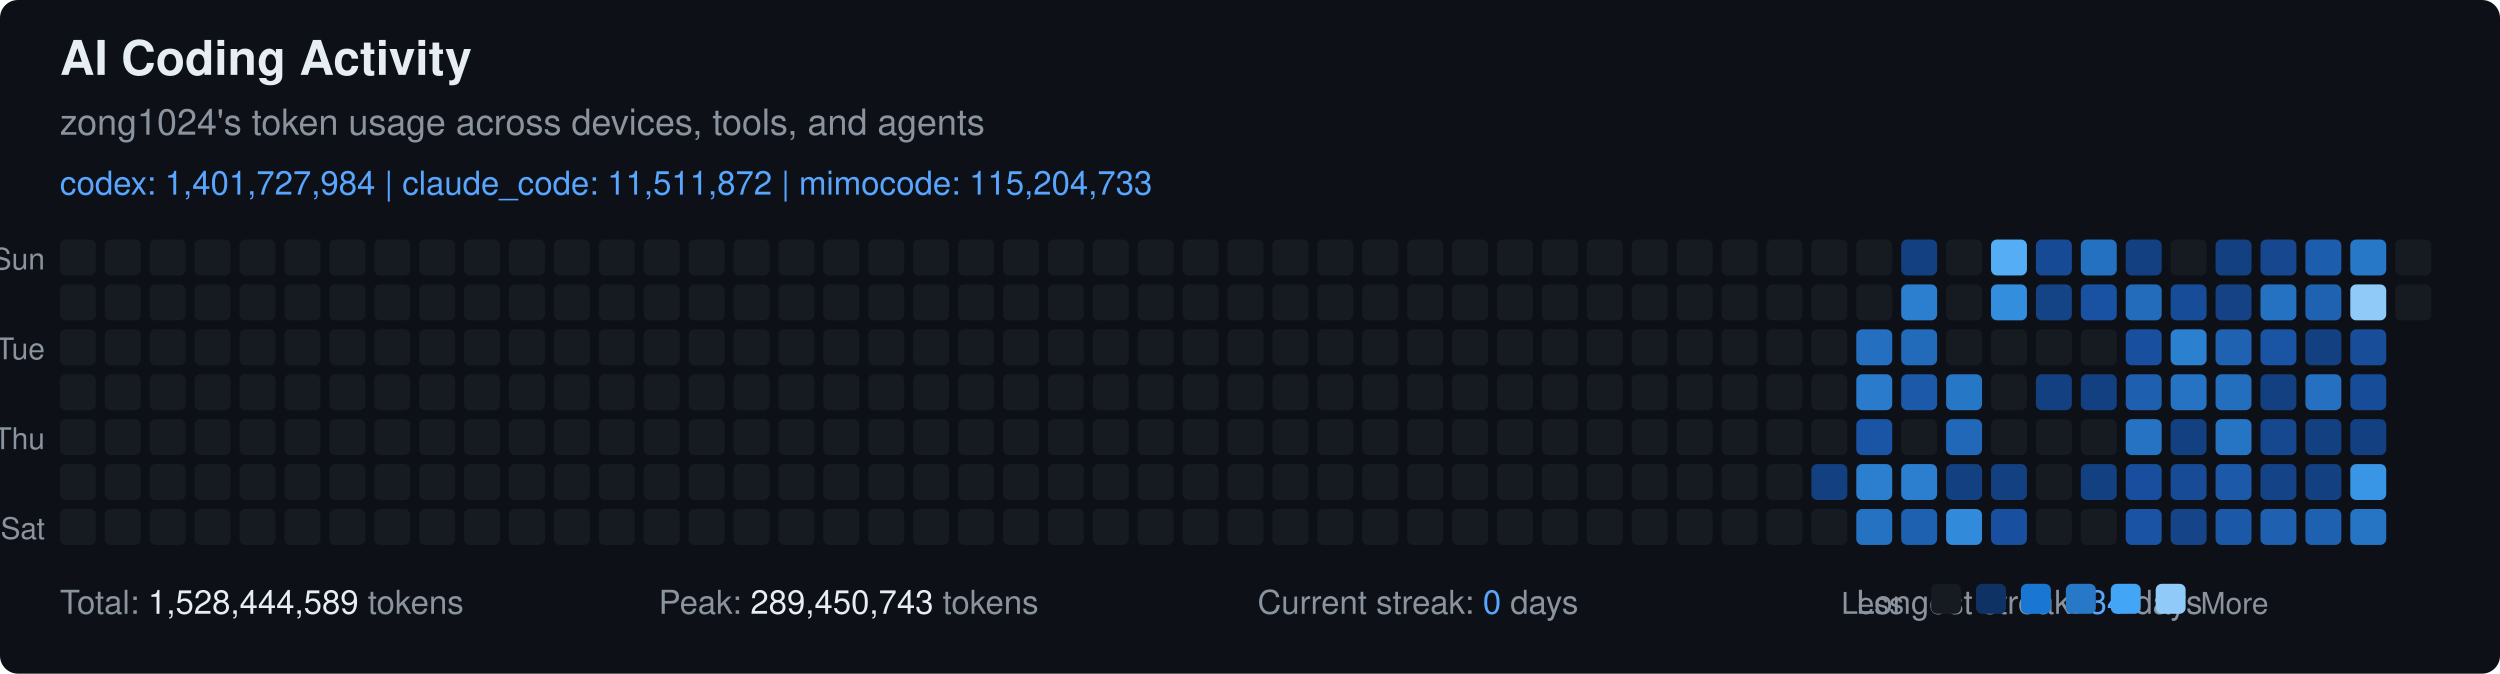
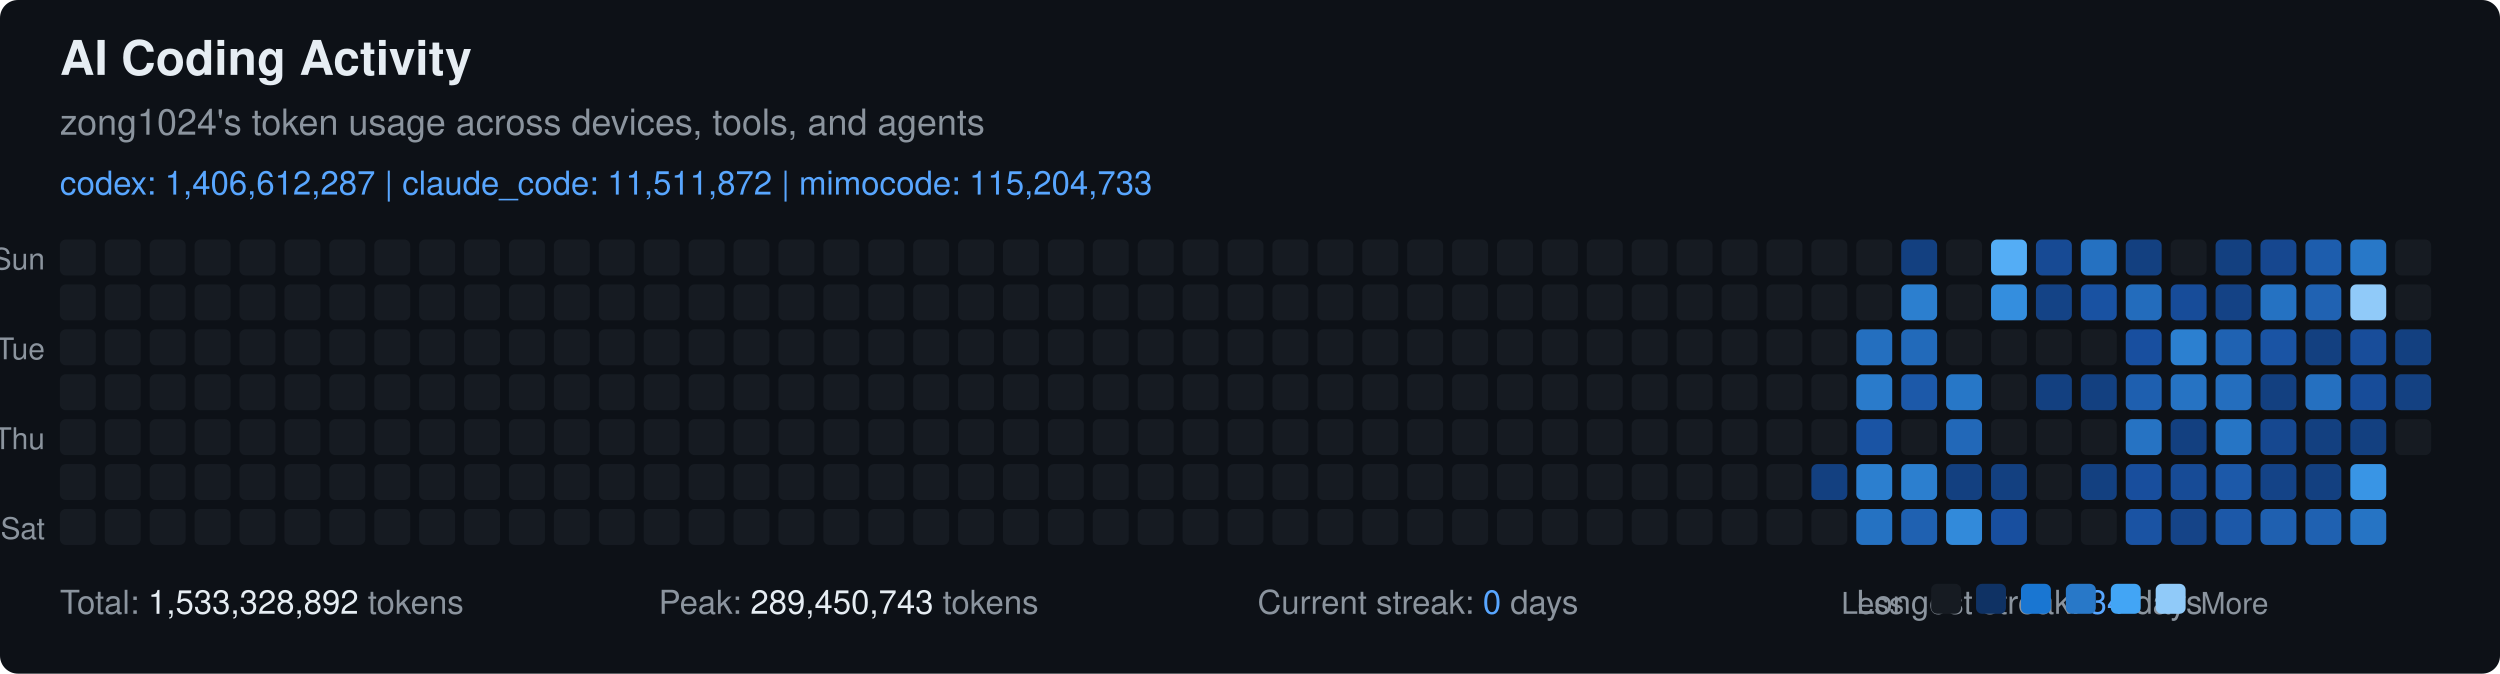
<svg xmlns="http://www.w3.org/2000/svg" width="835" height="225" viewBox="0 0 835 225" font-family="-apple-system, BlinkMacSystemFont, 'Segoe UI', Helvetica, Arial, sans-serif">
  <rect width="835" height="225" fill="#0d1117" rx="6" ry="6" />
  <text x="20" y="25" fill="#e6edf3" font-size="16" font-weight="600">
    AI Coding Activity
  </text>
  <text x="20" y="45" fill="#8b949e" font-size="12">
    zong1024's token usage across devices, tools, and agents
  </text>
  <text x="20" y="65" fill="#58a6ff" font-size="11">
-     codex: 1,401,727,984 | claude_code: 11,511,872 | mimocode: 115,204,733
+     codex: 1,406,612,287 | claude_code: 11,511,872 | mimocode: 115,204,733
  </text>
  <text x="15" y="90" fill="#8b949e" font-size="10" text-anchor="end">Sun</text>
  <text x="15" y="120" fill="#8b949e" font-size="10" text-anchor="end">Tue</text>
  <text x="15" y="150" fill="#8b949e" font-size="10" text-anchor="end">Thu</text>
  <text x="15" y="180" fill="#8b949e" font-size="10" text-anchor="end">Sat</text>
  <rect x="20" y="80" width="12" height="12" fill="#161b22" rx="2" ry="2" />
  <rect x="20" y="95" width="12" height="12" fill="#161b22" rx="2" ry="2" />
  <rect x="20" y="110" width="12" height="12" fill="#161b22" rx="2" ry="2" />
  <rect x="20" y="125" width="12" height="12" fill="#161b22" rx="2" ry="2" />
  <rect x="20" y="140" width="12" height="12" fill="#161b22" rx="2" ry="2" />
  <rect x="20" y="155" width="12" height="12" fill="#161b22" rx="2" ry="2" />
  <rect x="20" y="170" width="12" height="12" fill="#161b22" rx="2" ry="2" />
  <rect x="35" y="80" width="12" height="12" fill="#161b22" rx="2" ry="2" />
  <rect x="35" y="95" width="12" height="12" fill="#161b22" rx="2" ry="2" />
  <rect x="35" y="110" width="12" height="12" fill="#161b22" rx="2" ry="2" />
  <rect x="35" y="125" width="12" height="12" fill="#161b22" rx="2" ry="2" />
  <rect x="35" y="140" width="12" height="12" fill="#161b22" rx="2" ry="2" />
  <rect x="35" y="155" width="12" height="12" fill="#161b22" rx="2" ry="2" />
  <rect x="35" y="170" width="12" height="12" fill="#161b22" rx="2" ry="2" />
  <rect x="50" y="80" width="12" height="12" fill="#161b22" rx="2" ry="2" />
  <rect x="50" y="95" width="12" height="12" fill="#161b22" rx="2" ry="2" />
  <rect x="50" y="110" width="12" height="12" fill="#161b22" rx="2" ry="2" />
  <rect x="50" y="125" width="12" height="12" fill="#161b22" rx="2" ry="2" />
  <rect x="50" y="140" width="12" height="12" fill="#161b22" rx="2" ry="2" />
  <rect x="50" y="155" width="12" height="12" fill="#161b22" rx="2" ry="2" />
  <rect x="50" y="170" width="12" height="12" fill="#161b22" rx="2" ry="2" />
  <rect x="65" y="80" width="12" height="12" fill="#161b22" rx="2" ry="2" />
  <rect x="65" y="95" width="12" height="12" fill="#161b22" rx="2" ry="2" />
  <rect x="65" y="110" width="12" height="12" fill="#161b22" rx="2" ry="2" />
  <rect x="65" y="125" width="12" height="12" fill="#161b22" rx="2" ry="2" />
  <rect x="65" y="140" width="12" height="12" fill="#161b22" rx="2" ry="2" />
  <rect x="65" y="155" width="12" height="12" fill="#161b22" rx="2" ry="2" />
  <rect x="65" y="170" width="12" height="12" fill="#161b22" rx="2" ry="2" />
  <rect x="80" y="80" width="12" height="12" fill="#161b22" rx="2" ry="2" />
  <rect x="80" y="95" width="12" height="12" fill="#161b22" rx="2" ry="2" />
  <rect x="80" y="110" width="12" height="12" fill="#161b22" rx="2" ry="2" />
  <rect x="80" y="125" width="12" height="12" fill="#161b22" rx="2" ry="2" />
  <rect x="80" y="140" width="12" height="12" fill="#161b22" rx="2" ry="2" />
  <rect x="80" y="155" width="12" height="12" fill="#161b22" rx="2" ry="2" />
  <rect x="80" y="170" width="12" height="12" fill="#161b22" rx="2" ry="2" />
  <rect x="95" y="80" width="12" height="12" fill="#161b22" rx="2" ry="2" />
  <rect x="95" y="95" width="12" height="12" fill="#161b22" rx="2" ry="2" />
  <rect x="95" y="110" width="12" height="12" fill="#161b22" rx="2" ry="2" />
  <rect x="95" y="125" width="12" height="12" fill="#161b22" rx="2" ry="2" />
  <rect x="95" y="140" width="12" height="12" fill="#161b22" rx="2" ry="2" />
  <rect x="95" y="155" width="12" height="12" fill="#161b22" rx="2" ry="2" />
  <rect x="95" y="170" width="12" height="12" fill="#161b22" rx="2" ry="2" />
  <rect x="110" y="80" width="12" height="12" fill="#161b22" rx="2" ry="2" />
  <rect x="110" y="95" width="12" height="12" fill="#161b22" rx="2" ry="2" />
  <rect x="110" y="110" width="12" height="12" fill="#161b22" rx="2" ry="2" />
  <rect x="110" y="125" width="12" height="12" fill="#161b22" rx="2" ry="2" />
  <rect x="110" y="140" width="12" height="12" fill="#161b22" rx="2" ry="2" />
  <rect x="110" y="155" width="12" height="12" fill="#161b22" rx="2" ry="2" />
  <rect x="110" y="170" width="12" height="12" fill="#161b22" rx="2" ry="2" />
  <rect x="125" y="80" width="12" height="12" fill="#161b22" rx="2" ry="2" />
  <rect x="125" y="95" width="12" height="12" fill="#161b22" rx="2" ry="2" />
  <rect x="125" y="110" width="12" height="12" fill="#161b22" rx="2" ry="2" />
  <rect x="125" y="125" width="12" height="12" fill="#161b22" rx="2" ry="2" />
  <rect x="125" y="140" width="12" height="12" fill="#161b22" rx="2" ry="2" />
  <rect x="125" y="155" width="12" height="12" fill="#161b22" rx="2" ry="2" />
  <rect x="125" y="170" width="12" height="12" fill="#161b22" rx="2" ry="2" />
  <rect x="140" y="80" width="12" height="12" fill="#161b22" rx="2" ry="2" />
  <rect x="140" y="95" width="12" height="12" fill="#161b22" rx="2" ry="2" />
  <rect x="140" y="110" width="12" height="12" fill="#161b22" rx="2" ry="2" />
  <rect x="140" y="125" width="12" height="12" fill="#161b22" rx="2" ry="2" />
  <rect x="140" y="140" width="12" height="12" fill="#161b22" rx="2" ry="2" />
  <rect x="140" y="155" width="12" height="12" fill="#161b22" rx="2" ry="2" />
  <rect x="140" y="170" width="12" height="12" fill="#161b22" rx="2" ry="2" />
  <rect x="155" y="80" width="12" height="12" fill="#161b22" rx="2" ry="2" />
  <rect x="155" y="95" width="12" height="12" fill="#161b22" rx="2" ry="2" />
  <rect x="155" y="110" width="12" height="12" fill="#161b22" rx="2" ry="2" />
  <rect x="155" y="125" width="12" height="12" fill="#161b22" rx="2" ry="2" />
  <rect x="155" y="140" width="12" height="12" fill="#161b22" rx="2" ry="2" />
  <rect x="155" y="155" width="12" height="12" fill="#161b22" rx="2" ry="2" />
  <rect x="155" y="170" width="12" height="12" fill="#161b22" rx="2" ry="2" />
  <rect x="170" y="80" width="12" height="12" fill="#161b22" rx="2" ry="2" />
  <rect x="170" y="95" width="12" height="12" fill="#161b22" rx="2" ry="2" />
  <rect x="170" y="110" width="12" height="12" fill="#161b22" rx="2" ry="2" />
  <rect x="170" y="125" width="12" height="12" fill="#161b22" rx="2" ry="2" />
  <rect x="170" y="140" width="12" height="12" fill="#161b22" rx="2" ry="2" />
  <rect x="170" y="155" width="12" height="12" fill="#161b22" rx="2" ry="2" />
  <rect x="170" y="170" width="12" height="12" fill="#161b22" rx="2" ry="2" />
  <rect x="185" y="80" width="12" height="12" fill="#161b22" rx="2" ry="2" />
  <rect x="185" y="95" width="12" height="12" fill="#161b22" rx="2" ry="2" />
  <rect x="185" y="110" width="12" height="12" fill="#161b22" rx="2" ry="2" />
  <rect x="185" y="125" width="12" height="12" fill="#161b22" rx="2" ry="2" />
  <rect x="185" y="140" width="12" height="12" fill="#161b22" rx="2" ry="2" />
  <rect x="185" y="155" width="12" height="12" fill="#161b22" rx="2" ry="2" />
  <rect x="185" y="170" width="12" height="12" fill="#161b22" rx="2" ry="2" />
  <rect x="200" y="80" width="12" height="12" fill="#161b22" rx="2" ry="2" />
  <rect x="200" y="95" width="12" height="12" fill="#161b22" rx="2" ry="2" />
  <rect x="200" y="110" width="12" height="12" fill="#161b22" rx="2" ry="2" />
  <rect x="200" y="125" width="12" height="12" fill="#161b22" rx="2" ry="2" />
  <rect x="200" y="140" width="12" height="12" fill="#161b22" rx="2" ry="2" />
  <rect x="200" y="155" width="12" height="12" fill="#161b22" rx="2" ry="2" />
  <rect x="200" y="170" width="12" height="12" fill="#161b22" rx="2" ry="2" />
  <rect x="215" y="80" width="12" height="12" fill="#161b22" rx="2" ry="2" />
  <rect x="215" y="95" width="12" height="12" fill="#161b22" rx="2" ry="2" />
  <rect x="215" y="110" width="12" height="12" fill="#161b22" rx="2" ry="2" />
  <rect x="215" y="125" width="12" height="12" fill="#161b22" rx="2" ry="2" />
  <rect x="215" y="140" width="12" height="12" fill="#161b22" rx="2" ry="2" />
  <rect x="215" y="155" width="12" height="12" fill="#161b22" rx="2" ry="2" />
  <rect x="215" y="170" width="12" height="12" fill="#161b22" rx="2" ry="2" />
  <rect x="230" y="80" width="12" height="12" fill="#161b22" rx="2" ry="2" />
  <rect x="230" y="95" width="12" height="12" fill="#161b22" rx="2" ry="2" />
  <rect x="230" y="110" width="12" height="12" fill="#161b22" rx="2" ry="2" />
  <rect x="230" y="125" width="12" height="12" fill="#161b22" rx="2" ry="2" />
  <rect x="230" y="140" width="12" height="12" fill="#161b22" rx="2" ry="2" />
  <rect x="230" y="155" width="12" height="12" fill="#161b22" rx="2" ry="2" />
  <rect x="230" y="170" width="12" height="12" fill="#161b22" rx="2" ry="2" />
  <rect x="245" y="80" width="12" height="12" fill="#161b22" rx="2" ry="2" />
  <rect x="245" y="95" width="12" height="12" fill="#161b22" rx="2" ry="2" />
  <rect x="245" y="110" width="12" height="12" fill="#161b22" rx="2" ry="2" />
  <rect x="245" y="125" width="12" height="12" fill="#161b22" rx="2" ry="2" />
  <rect x="245" y="140" width="12" height="12" fill="#161b22" rx="2" ry="2" />
  <rect x="245" y="155" width="12" height="12" fill="#161b22" rx="2" ry="2" />
  <rect x="245" y="170" width="12" height="12" fill="#161b22" rx="2" ry="2" />
  <rect x="260" y="80" width="12" height="12" fill="#161b22" rx="2" ry="2" />
  <rect x="260" y="95" width="12" height="12" fill="#161b22" rx="2" ry="2" />
  <rect x="260" y="110" width="12" height="12" fill="#161b22" rx="2" ry="2" />
  <rect x="260" y="125" width="12" height="12" fill="#161b22" rx="2" ry="2" />
  <rect x="260" y="140" width="12" height="12" fill="#161b22" rx="2" ry="2" />
  <rect x="260" y="155" width="12" height="12" fill="#161b22" rx="2" ry="2" />
  <rect x="260" y="170" width="12" height="12" fill="#161b22" rx="2" ry="2" />
  <rect x="275" y="80" width="12" height="12" fill="#161b22" rx="2" ry="2" />
  <rect x="275" y="95" width="12" height="12" fill="#161b22" rx="2" ry="2" />
  <rect x="275" y="110" width="12" height="12" fill="#161b22" rx="2" ry="2" />
  <rect x="275" y="125" width="12" height="12" fill="#161b22" rx="2" ry="2" />
  <rect x="275" y="140" width="12" height="12" fill="#161b22" rx="2" ry="2" />
  <rect x="275" y="155" width="12" height="12" fill="#161b22" rx="2" ry="2" />
  <rect x="275" y="170" width="12" height="12" fill="#161b22" rx="2" ry="2" />
  <rect x="290" y="80" width="12" height="12" fill="#161b22" rx="2" ry="2" />
  <rect x="290" y="95" width="12" height="12" fill="#161b22" rx="2" ry="2" />
  <rect x="290" y="110" width="12" height="12" fill="#161b22" rx="2" ry="2" />
  <rect x="290" y="125" width="12" height="12" fill="#161b22" rx="2" ry="2" />
  <rect x="290" y="140" width="12" height="12" fill="#161b22" rx="2" ry="2" />
  <rect x="290" y="155" width="12" height="12" fill="#161b22" rx="2" ry="2" />
  <rect x="290" y="170" width="12" height="12" fill="#161b22" rx="2" ry="2" />
  <rect x="305" y="80" width="12" height="12" fill="#161b22" rx="2" ry="2" />
  <rect x="305" y="95" width="12" height="12" fill="#161b22" rx="2" ry="2" />
  <rect x="305" y="110" width="12" height="12" fill="#161b22" rx="2" ry="2" />
  <rect x="305" y="125" width="12" height="12" fill="#161b22" rx="2" ry="2" />
  <rect x="305" y="140" width="12" height="12" fill="#161b22" rx="2" ry="2" />
  <rect x="305" y="155" width="12" height="12" fill="#161b22" rx="2" ry="2" />
  <rect x="305" y="170" width="12" height="12" fill="#161b22" rx="2" ry="2" />
  <rect x="320" y="80" width="12" height="12" fill="#161b22" rx="2" ry="2" />
  <rect x="320" y="95" width="12" height="12" fill="#161b22" rx="2" ry="2" />
  <rect x="320" y="110" width="12" height="12" fill="#161b22" rx="2" ry="2" />
  <rect x="320" y="125" width="12" height="12" fill="#161b22" rx="2" ry="2" />
  <rect x="320" y="140" width="12" height="12" fill="#161b22" rx="2" ry="2" />
  <rect x="320" y="155" width="12" height="12" fill="#161b22" rx="2" ry="2" />
  <rect x="320" y="170" width="12" height="12" fill="#161b22" rx="2" ry="2" />
  <rect x="335" y="80" width="12" height="12" fill="#161b22" rx="2" ry="2" />
  <rect x="335" y="95" width="12" height="12" fill="#161b22" rx="2" ry="2" />
  <rect x="335" y="110" width="12" height="12" fill="#161b22" rx="2" ry="2" />
  <rect x="335" y="125" width="12" height="12" fill="#161b22" rx="2" ry="2" />
  <rect x="335" y="140" width="12" height="12" fill="#161b22" rx="2" ry="2" />
  <rect x="335" y="155" width="12" height="12" fill="#161b22" rx="2" ry="2" />
  <rect x="335" y="170" width="12" height="12" fill="#161b22" rx="2" ry="2" />
  <rect x="350" y="80" width="12" height="12" fill="#161b22" rx="2" ry="2" />
  <rect x="350" y="95" width="12" height="12" fill="#161b22" rx="2" ry="2" />
  <rect x="350" y="110" width="12" height="12" fill="#161b22" rx="2" ry="2" />
  <rect x="350" y="125" width="12" height="12" fill="#161b22" rx="2" ry="2" />
  <rect x="350" y="140" width="12" height="12" fill="#161b22" rx="2" ry="2" />
  <rect x="350" y="155" width="12" height="12" fill="#161b22" rx="2" ry="2" />
  <rect x="350" y="170" width="12" height="12" fill="#161b22" rx="2" ry="2" />
  <rect x="365" y="80" width="12" height="12" fill="#161b22" rx="2" ry="2" />
  <rect x="365" y="95" width="12" height="12" fill="#161b22" rx="2" ry="2" />
  <rect x="365" y="110" width="12" height="12" fill="#161b22" rx="2" ry="2" />
  <rect x="365" y="125" width="12" height="12" fill="#161b22" rx="2" ry="2" />
  <rect x="365" y="140" width="12" height="12" fill="#161b22" rx="2" ry="2" />
  <rect x="365" y="155" width="12" height="12" fill="#161b22" rx="2" ry="2" />
  <rect x="365" y="170" width="12" height="12" fill="#161b22" rx="2" ry="2" />
  <rect x="380" y="80" width="12" height="12" fill="#161b22" rx="2" ry="2" />
  <rect x="380" y="95" width="12" height="12" fill="#161b22" rx="2" ry="2" />
  <rect x="380" y="110" width="12" height="12" fill="#161b22" rx="2" ry="2" />
  <rect x="380" y="125" width="12" height="12" fill="#161b22" rx="2" ry="2" />
  <rect x="380" y="140" width="12" height="12" fill="#161b22" rx="2" ry="2" />
  <rect x="380" y="155" width="12" height="12" fill="#161b22" rx="2" ry="2" />
  <rect x="380" y="170" width="12" height="12" fill="#161b22" rx="2" ry="2" />
  <rect x="395" y="80" width="12" height="12" fill="#161b22" rx="2" ry="2" />
  <rect x="395" y="95" width="12" height="12" fill="#161b22" rx="2" ry="2" />
  <rect x="395" y="110" width="12" height="12" fill="#161b22" rx="2" ry="2" />
  <rect x="395" y="125" width="12" height="12" fill="#161b22" rx="2" ry="2" />
  <rect x="395" y="140" width="12" height="12" fill="#161b22" rx="2" ry="2" />
  <rect x="395" y="155" width="12" height="12" fill="#161b22" rx="2" ry="2" />
  <rect x="395" y="170" width="12" height="12" fill="#161b22" rx="2" ry="2" />
  <rect x="410" y="80" width="12" height="12" fill="#161b22" rx="2" ry="2" />
  <rect x="410" y="95" width="12" height="12" fill="#161b22" rx="2" ry="2" />
  <rect x="410" y="110" width="12" height="12" fill="#161b22" rx="2" ry="2" />
  <rect x="410" y="125" width="12" height="12" fill="#161b22" rx="2" ry="2" />
  <rect x="410" y="140" width="12" height="12" fill="#161b22" rx="2" ry="2" />
  <rect x="410" y="155" width="12" height="12" fill="#161b22" rx="2" ry="2" />
  <rect x="410" y="170" width="12" height="12" fill="#161b22" rx="2" ry="2" />
  <rect x="425" y="80" width="12" height="12" fill="#161b22" rx="2" ry="2" />
  <rect x="425" y="95" width="12" height="12" fill="#161b22" rx="2" ry="2" />
  <rect x="425" y="110" width="12" height="12" fill="#161b22" rx="2" ry="2" />
  <rect x="425" y="125" width="12" height="12" fill="#161b22" rx="2" ry="2" />
  <rect x="425" y="140" width="12" height="12" fill="#161b22" rx="2" ry="2" />
  <rect x="425" y="155" width="12" height="12" fill="#161b22" rx="2" ry="2" />
  <rect x="425" y="170" width="12" height="12" fill="#161b22" rx="2" ry="2" />
  <rect x="440" y="80" width="12" height="12" fill="#161b22" rx="2" ry="2" />
  <rect x="440" y="95" width="12" height="12" fill="#161b22" rx="2" ry="2" />
  <rect x="440" y="110" width="12" height="12" fill="#161b22" rx="2" ry="2" />
  <rect x="440" y="125" width="12" height="12" fill="#161b22" rx="2" ry="2" />
  <rect x="440" y="140" width="12" height="12" fill="#161b22" rx="2" ry="2" />
  <rect x="440" y="155" width="12" height="12" fill="#161b22" rx="2" ry="2" />
  <rect x="440" y="170" width="12" height="12" fill="#161b22" rx="2" ry="2" />
  <rect x="455" y="80" width="12" height="12" fill="#161b22" rx="2" ry="2" />
  <rect x="455" y="95" width="12" height="12" fill="#161b22" rx="2" ry="2" />
  <rect x="455" y="110" width="12" height="12" fill="#161b22" rx="2" ry="2" />
  <rect x="455" y="125" width="12" height="12" fill="#161b22" rx="2" ry="2" />
  <rect x="455" y="140" width="12" height="12" fill="#161b22" rx="2" ry="2" />
  <rect x="455" y="155" width="12" height="12" fill="#161b22" rx="2" ry="2" />
  <rect x="455" y="170" width="12" height="12" fill="#161b22" rx="2" ry="2" />
  <rect x="470" y="80" width="12" height="12" fill="#161b22" rx="2" ry="2" />
  <rect x="470" y="95" width="12" height="12" fill="#161b22" rx="2" ry="2" />
  <rect x="470" y="110" width="12" height="12" fill="#161b22" rx="2" ry="2" />
  <rect x="470" y="125" width="12" height="12" fill="#161b22" rx="2" ry="2" />
  <rect x="470" y="140" width="12" height="12" fill="#161b22" rx="2" ry="2" />
  <rect x="470" y="155" width="12" height="12" fill="#161b22" rx="2" ry="2" />
  <rect x="470" y="170" width="12" height="12" fill="#161b22" rx="2" ry="2" />
  <rect x="485" y="80" width="12" height="12" fill="#161b22" rx="2" ry="2" />
  <rect x="485" y="95" width="12" height="12" fill="#161b22" rx="2" ry="2" />
  <rect x="485" y="110" width="12" height="12" fill="#161b22" rx="2" ry="2" />
  <rect x="485" y="125" width="12" height="12" fill="#161b22" rx="2" ry="2" />
  <rect x="485" y="140" width="12" height="12" fill="#161b22" rx="2" ry="2" />
  <rect x="485" y="155" width="12" height="12" fill="#161b22" rx="2" ry="2" />
  <rect x="485" y="170" width="12" height="12" fill="#161b22" rx="2" ry="2" />
  <rect x="500" y="80" width="12" height="12" fill="#161b22" rx="2" ry="2" />
  <rect x="500" y="95" width="12" height="12" fill="#161b22" rx="2" ry="2" />
  <rect x="500" y="110" width="12" height="12" fill="#161b22" rx="2" ry="2" />
  <rect x="500" y="125" width="12" height="12" fill="#161b22" rx="2" ry="2" />
  <rect x="500" y="140" width="12" height="12" fill="#161b22" rx="2" ry="2" />
  <rect x="500" y="155" width="12" height="12" fill="#161b22" rx="2" ry="2" />
  <rect x="500" y="170" width="12" height="12" fill="#161b22" rx="2" ry="2" />
  <rect x="515" y="80" width="12" height="12" fill="#161b22" rx="2" ry="2" />
  <rect x="515" y="95" width="12" height="12" fill="#161b22" rx="2" ry="2" />
  <rect x="515" y="110" width="12" height="12" fill="#161b22" rx="2" ry="2" />
  <rect x="515" y="125" width="12" height="12" fill="#161b22" rx="2" ry="2" />
  <rect x="515" y="140" width="12" height="12" fill="#161b22" rx="2" ry="2" />
  <rect x="515" y="155" width="12" height="12" fill="#161b22" rx="2" ry="2" />
  <rect x="515" y="170" width="12" height="12" fill="#161b22" rx="2" ry="2" />
  <rect x="530" y="80" width="12" height="12" fill="#161b22" rx="2" ry="2" />
  <rect x="530" y="95" width="12" height="12" fill="#161b22" rx="2" ry="2" />
  <rect x="530" y="110" width="12" height="12" fill="#161b22" rx="2" ry="2" />
  <rect x="530" y="125" width="12" height="12" fill="#161b22" rx="2" ry="2" />
  <rect x="530" y="140" width="12" height="12" fill="#161b22" rx="2" ry="2" />
  <rect x="530" y="155" width="12" height="12" fill="#161b22" rx="2" ry="2" />
  <rect x="530" y="170" width="12" height="12" fill="#161b22" rx="2" ry="2" />
  <rect x="545" y="80" width="12" height="12" fill="#161b22" rx="2" ry="2" />
  <rect x="545" y="95" width="12" height="12" fill="#161b22" rx="2" ry="2" />
  <rect x="545" y="110" width="12" height="12" fill="#161b22" rx="2" ry="2" />
  <rect x="545" y="125" width="12" height="12" fill="#161b22" rx="2" ry="2" />
  <rect x="545" y="140" width="12" height="12" fill="#161b22" rx="2" ry="2" />
  <rect x="545" y="155" width="12" height="12" fill="#161b22" rx="2" ry="2" />
  <rect x="545" y="170" width="12" height="12" fill="#161b22" rx="2" ry="2" />
  <rect x="560" y="80" width="12" height="12" fill="#161b22" rx="2" ry="2" />
  <rect x="560" y="95" width="12" height="12" fill="#161b22" rx="2" ry="2" />
  <rect x="560" y="110" width="12" height="12" fill="#161b22" rx="2" ry="2" />
  <rect x="560" y="125" width="12" height="12" fill="#161b22" rx="2" ry="2" />
  <rect x="560" y="140" width="12" height="12" fill="#161b22" rx="2" ry="2" />
  <rect x="560" y="155" width="12" height="12" fill="#161b22" rx="2" ry="2" />
  <rect x="560" y="170" width="12" height="12" fill="#161b22" rx="2" ry="2" />
  <rect x="575" y="80" width="12" height="12" fill="#161b22" rx="2" ry="2" />
  <rect x="575" y="95" width="12" height="12" fill="#161b22" rx="2" ry="2" />
  <rect x="575" y="110" width="12" height="12" fill="#161b22" rx="2" ry="2" />
  <rect x="575" y="125" width="12" height="12" fill="#161b22" rx="2" ry="2" />
  <rect x="575" y="140" width="12" height="12" fill="#161b22" rx="2" ry="2" />
  <rect x="575" y="155" width="12" height="12" fill="#161b22" rx="2" ry="2" />
  <rect x="575" y="170" width="12" height="12" fill="#161b22" rx="2" ry="2" />
  <rect x="590" y="80" width="12" height="12" fill="#161b22" rx="2" ry="2" />
  <rect x="590" y="95" width="12" height="12" fill="#161b22" rx="2" ry="2" />
  <rect x="590" y="110" width="12" height="12" fill="#161b22" rx="2" ry="2" />
  <rect x="590" y="125" width="12" height="12" fill="#161b22" rx="2" ry="2" />
  <rect x="590" y="140" width="12" height="12" fill="#161b22" rx="2" ry="2" />
  <rect x="590" y="155" width="12" height="12" fill="#161b22" rx="2" ry="2" />
  <rect x="590" y="170" width="12" height="12" fill="#161b22" rx="2" ry="2" />
  <rect x="605" y="80" width="12" height="12" fill="#161b22" rx="2" ry="2" />
  <rect x="605" y="95" width="12" height="12" fill="#161b22" rx="2" ry="2" />
  <rect x="605" y="110" width="12" height="12" fill="#161b22" rx="2" ry="2" />
  <rect x="605" y="125" width="12" height="12" fill="#161b22" rx="2" ry="2" />
  <rect x="605" y="140" width="12" height="12" fill="#161b22" rx="2" ry="2" />
  <rect x="605" y="155" width="12" height="12" fill="#134080" rx="2" ry="2" />
  <rect x="605" y="170" width="12" height="12" fill="#161b22" rx="2" ry="2" />
  <rect x="620" y="80" width="12" height="12" fill="#161b22" rx="2" ry="2" />
  <rect x="620" y="95" width="12" height="12" fill="#161b22" rx="2" ry="2" />
  <rect x="620" y="110" width="12" height="12" fill="#246fbf" rx="2" ry="2" />
  <rect x="620" y="125" width="12" height="12" fill="#2a7bcb" rx="2" ry="2" />
  <rect x="620" y="140" width="12" height="12" fill="#1a54a4" rx="2" ry="2" />
  <rect x="620" y="155" width="12" height="12" fill="#2c7fcf" rx="2" ry="2" />
  <rect x="620" y="170" width="12" height="12" fill="#2572c2" rx="2" ry="2" />
  <rect x="635" y="80" width="12" height="12" fill="#134080" rx="2" ry="2" />
  <rect x="635" y="95" width="12" height="12" fill="#2c7fcf" rx="2" ry="2" />
  <rect x="635" y="110" width="12" height="12" fill="#226aba" rx="2" ry="2" />
  <rect x="635" y="125" width="12" height="12" fill="#1c59a9" rx="2" ry="2" />
  <rect x="635" y="140" width="12" height="12" fill="#161b22" rx="2" ry="2" />
  <rect x="635" y="155" width="12" height="12" fill="#2c7fcf" rx="2" ry="2" />
  <rect x="635" y="170" width="12" height="12" fill="#1f61b1" rx="2" ry="2" />
  <rect x="650" y="80" width="12" height="12" fill="#161b22" rx="2" ry="2" />
  <rect x="650" y="95" width="12" height="12" fill="#161b22" rx="2" ry="2" />
  <rect x="650" y="110" width="12" height="12" fill="#161b22" rx="2" ry="2" />
  <rect x="650" y="125" width="12" height="12" fill="#2777c7" rx="2" ry="2" />
  <rect x="650" y="140" width="12" height="12" fill="#2268b8" rx="2" ry="2" />
  <rect x="650" y="155" width="12" height="12" fill="#134080" rx="2" ry="2" />
  <rect x="650" y="170" width="12" height="12" fill="#328ada" rx="2" ry="2" />
  <rect x="665" y="80" width="12" height="12" fill="#54adf5" rx="2" ry="2" />
  <rect x="665" y="95" width="12" height="12" fill="#348ede" rx="2" ry="2" />
  <rect x="665" y="110" width="12" height="12" fill="#161b22" rx="2" ry="2" />
  <rect x="665" y="125" width="12" height="12" fill="#161b22" rx="2" ry="2" />
  <rect x="665" y="140" width="12" height="12" fill="#161b22" rx="2" ry="2" />
  <rect x="665" y="155" width="12" height="12" fill="#134080" rx="2" ry="2" />
  <rect x="665" y="170" width="12" height="12" fill="#184f9f" rx="2" ry="2" />
  <rect x="680" y="80" width="12" height="12" fill="#174a94" rx="2" ry="2" />
  <rect x="680" y="95" width="12" height="12" fill="#144386" rx="2" ry="2" />
  <rect x="680" y="110" width="12" height="12" fill="#161b22" rx="2" ry="2" />
  <rect x="680" y="125" width="12" height="12" fill="#134080" rx="2" ry="2" />
  <rect x="680" y="140" width="12" height="12" fill="#161b22" rx="2" ry="2" />
  <rect x="680" y="155" width="12" height="12" fill="#161b22" rx="2" ry="2" />
  <rect x="680" y="170" width="12" height="12" fill="#161b22" rx="2" ry="2" />
  <rect x="695" y="80" width="12" height="12" fill="#2571c1" rx="2" ry="2" />
  <rect x="695" y="95" width="12" height="12" fill="#1952a2" rx="2" ry="2" />
  <rect x="695" y="110" width="12" height="12" fill="#161b22" rx="2" ry="2" />
  <rect x="695" y="125" width="12" height="12" fill="#134080" rx="2" ry="2" />
  <rect x="695" y="140" width="12" height="12" fill="#161b22" rx="2" ry="2" />
  <rect x="695" y="155" width="12" height="12" fill="#134080" rx="2" ry="2" />
  <rect x="695" y="170" width="12" height="12" fill="#161b22" rx="2" ry="2" />
  <rect x="710" y="80" width="12" height="12" fill="#134080" rx="2" ry="2" />
  <rect x="710" y="95" width="12" height="12" fill="#236cbc" rx="2" ry="2" />
  <rect x="710" y="110" width="12" height="12" fill="#184f9f" rx="2" ry="2" />
  <rect x="710" y="125" width="12" height="12" fill="#1e5faf" rx="2" ry="2" />
  <rect x="710" y="140" width="12" height="12" fill="#2673c3" rx="2" ry="2" />
  <rect x="710" y="155" width="12" height="12" fill="#184e9d" rx="2" ry="2" />
  <rect x="710" y="170" width="12" height="12" fill="#1a53a3" rx="2" ry="2" />
  <rect x="725" y="80" width="12" height="12" fill="#161b22" rx="2" ry="2" />
  <rect x="725" y="95" width="12" height="12" fill="#174c99" rx="2" ry="2" />
  <rect x="725" y="110" width="12" height="12" fill="#2c80d0" rx="2" ry="2" />
  <rect x="725" y="125" width="12" height="12" fill="#2673c3" rx="2" ry="2" />
  <rect x="725" y="140" width="12" height="12" fill="#134080" rx="2" ry="2" />
  <rect x="725" y="155" width="12" height="12" fill="#174b96" rx="2" ry="2" />
  <rect x="725" y="170" width="12" height="12" fill="#154488" rx="2" ry="2" />
  <rect x="740" y="80" width="12" height="12" fill="#134080" rx="2" ry="2" />
  <rect x="740" y="95" width="12" height="12" fill="#144285" rx="2" ry="2" />
  <rect x="740" y="110" width="12" height="12" fill="#1f62b2" rx="2" ry="2" />
  <rect x="740" y="125" width="12" height="12" fill="#246ebe" rx="2" ry="2" />
  <rect x="740" y="140" width="12" height="12" fill="#2675c5" rx="2" ry="2" />
  <rect x="740" y="155" width="12" height="12" fill="#1c59a9" rx="2" ry="2" />
  <rect x="740" y="170" width="12" height="12" fill="#1c58a8" rx="2" ry="2" />
  <rect x="755" y="80" width="12" height="12" fill="#16478f" rx="2" ry="2" />
  <rect x="755" y="95" width="12" height="12" fill="#2572c2" rx="2" ry="2" />
  <rect x="755" y="110" width="12" height="12" fill="#1a54a4" rx="2" ry="2" />
  <rect x="755" y="125" width="12" height="12" fill="#134080" rx="2" ry="2" />
  <rect x="755" y="140" width="12" height="12" fill="#164890" rx="2" ry="2" />
  <rect x="755" y="155" width="12" height="12" fill="#144387" rx="2" ry="2" />
  <rect x="755" y="170" width="12" height="12" fill="#1f60b0" rx="2" ry="2" />
  <rect x="770" y="80" width="12" height="12" fill="#1d5dad" rx="2" ry="2" />
  <rect x="770" y="95" width="12" height="12" fill="#2062b2" rx="2" ry="2" />
  <rect x="770" y="110" width="12" height="12" fill="#134080" rx="2" ry="2" />
  <rect x="770" y="125" width="12" height="12" fill="#2570c0" rx="2" ry="2" />
  <rect x="770" y="140" width="12" height="12" fill="#134080" rx="2" ry="2" />
  <rect x="770" y="155" width="12" height="12" fill="#134080" rx="2" ry="2" />
  <rect x="770" y="170" width="12" height="12" fill="#1f61b1" rx="2" ry="2" />
  <rect x="785" y="80" width="12" height="12" fill="#2878c8" rx="2" ry="2" />
  <rect x="785" y="95" width="12" height="12" fill="#90caf9" rx="2" ry="2" />
  <rect x="785" y="110" width="12" height="12" fill="#184d9a" rx="2" ry="2" />
  <rect x="785" y="125" width="12" height="12" fill="#174c99" rx="2" ry="2" />
  <rect x="785" y="140" width="12" height="12" fill="#134080" rx="2" ry="2" />
  <rect x="785" y="155" width="12" height="12" fill="#3995e5" rx="2" ry="2" />
  <rect x="785" y="170" width="12" height="12" fill="#2674c4" rx="2" ry="2" />
  <rect x="800" y="80" width="12" height="12" fill="#161b22" rx="2" ry="2" />
  <rect x="800" y="95" width="12" height="12" fill="#161b22" rx="2" ry="2" />
+   <rect x="800" y="110" width="12" height="12" fill="#134080" rx="2" ry="2" />
+   <rect x="800" y="125" width="12" height="12" fill="#144182" rx="2" ry="2" />
+   <rect x="800" y="140" width="12" height="12" fill="#161b22" rx="2" ry="2" />
  <text x="20" y="205" fill="#8b949e" font-size="11">
-     Total: <tspan fill="#e6edf3">1,528,444,589</tspan> tokens
+     Total: <tspan fill="#e6edf3">1,533,328,892</tspan> tokens
  </text>
  <text x="220" y="205" fill="#8b949e" font-size="11">
    Peak: <tspan fill="#e6edf3">289,450,743</tspan> tokens
  </text>
  <text x="420" y="205" fill="#8b949e" font-size="11">
    Current streak: <tspan fill="#58a6ff">0</tspan> days
  </text>
  <text x="620" y="205" fill="#8b949e" font-size="11">
    Longest streak: <tspan fill="#58a6ff">34</tspan> days
  </text>
  <text x="615" y="205" fill="#8b949e" font-size="10">
    Less
  </text>
  <rect x="645" y="195" width="10" height="10" fill="#161b22" rx="2" ry="2" />
  <rect x="660" y="195" width="10" height="10" fill="#0f3264" rx="2" ry="2" />
  <rect x="675" y="195" width="10" height="10" fill="#1976d2" rx="2" ry="2" />
  <rect x="690" y="195" width="10" height="10" fill="#2878c8" rx="2" ry="2" />
  <rect x="705" y="195" width="10" height="10" fill="#42a5f5" rx="2" ry="2" />
  <rect x="720" y="195" width="10" height="10" fill="#90caf9" rx="2" ry="2" />
  <text x="735" y="205" fill="#8b949e" font-size="10">
    More
  </text>
</svg>
